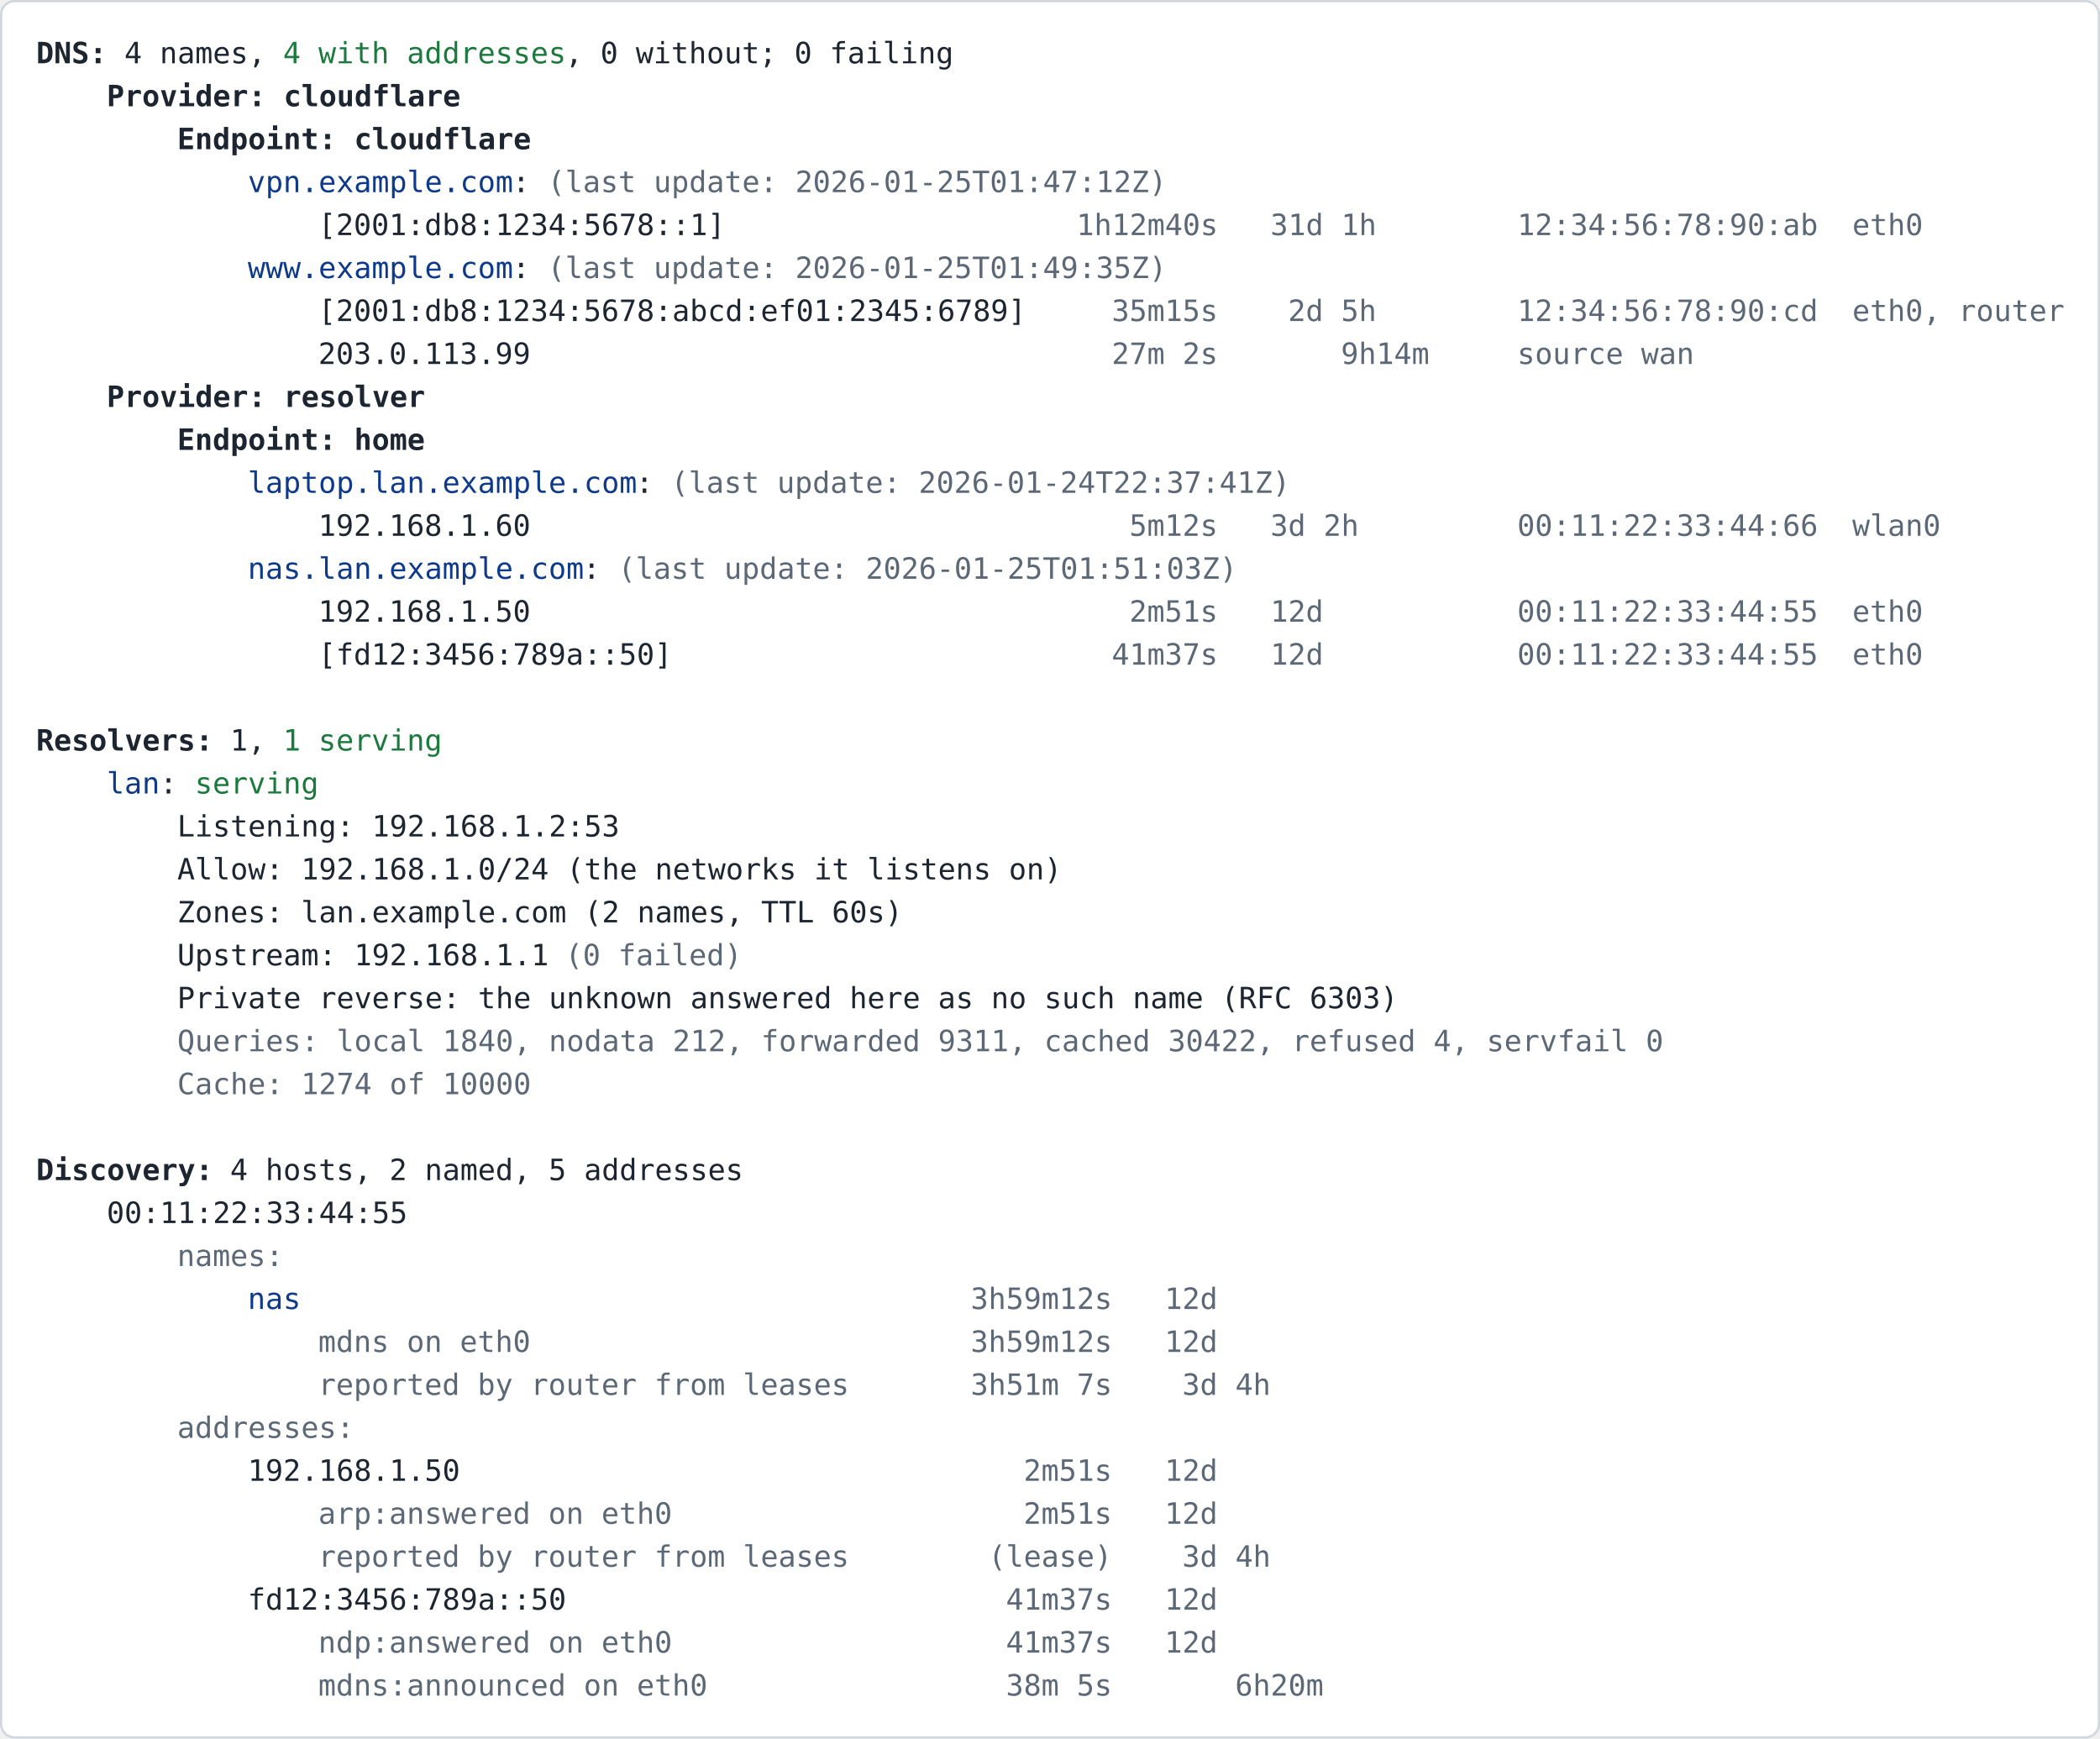
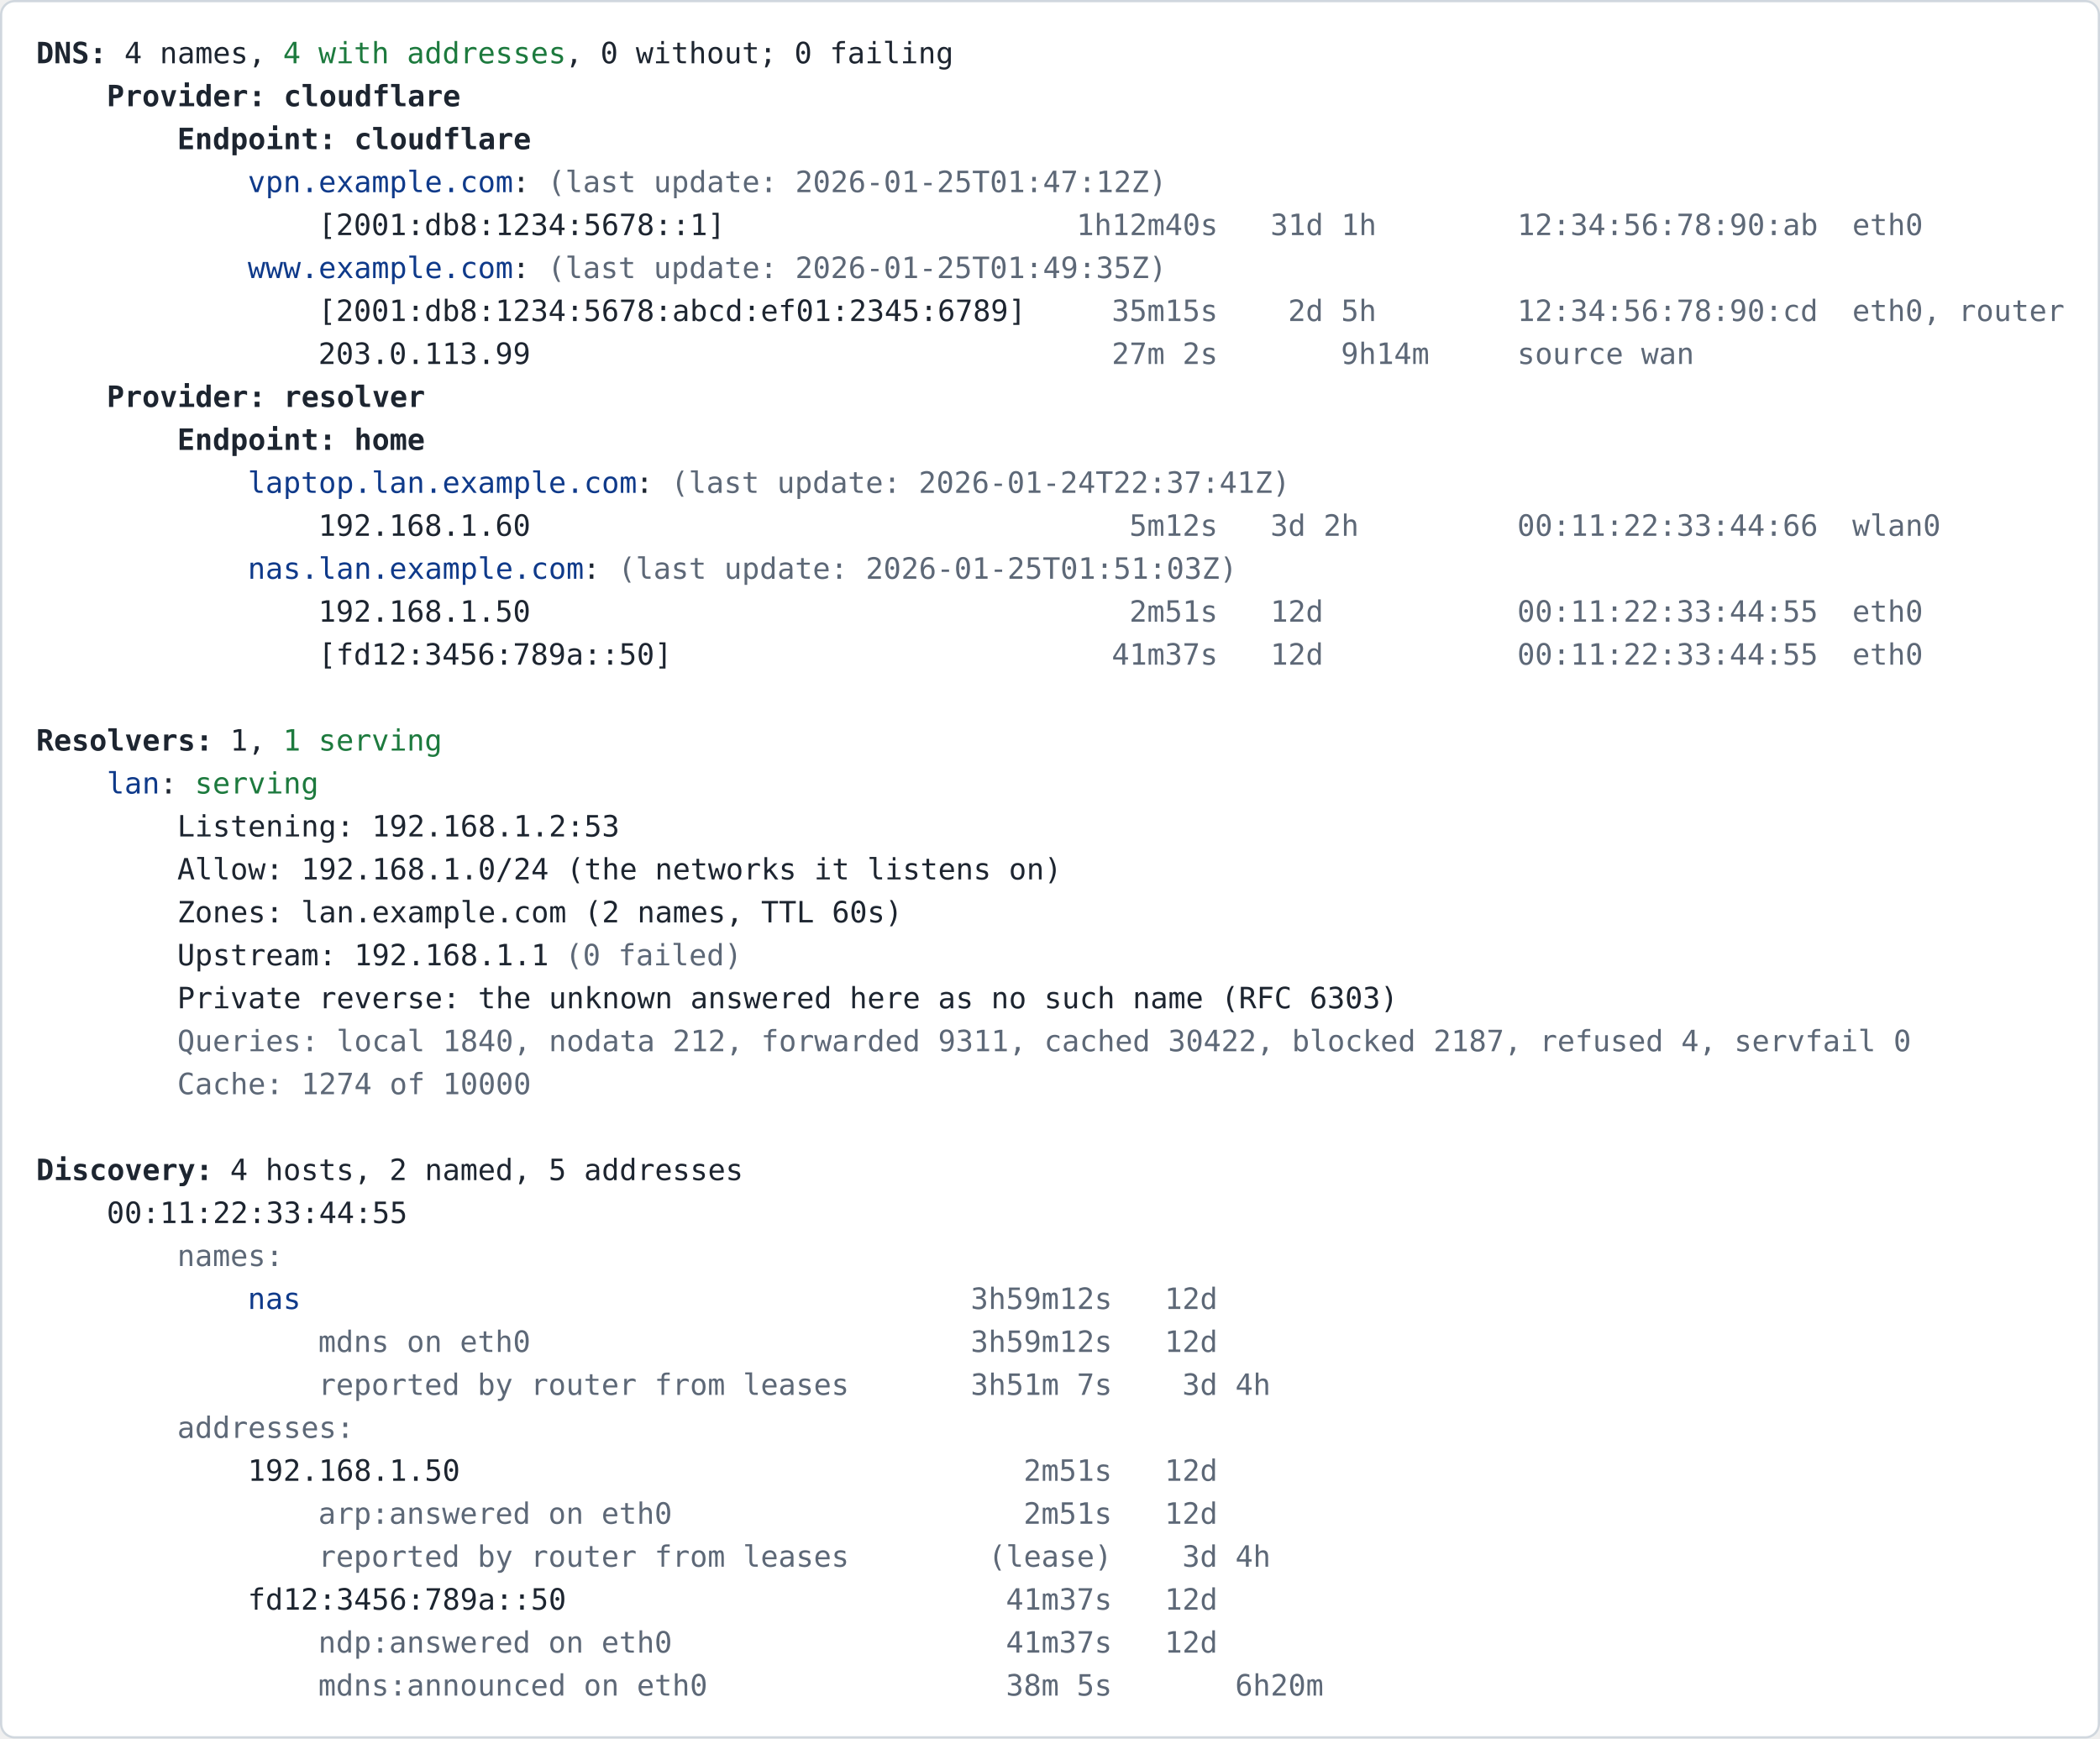
<svg xmlns="http://www.w3.org/2000/svg" viewBox="0 0 929 769" width="929" height="769" role="img" aria-label="The report of ipv6ddns, with its colors">
  <rect x="0.5" y="0.5" width="928" height="768" rx="6" fill="#ffffff" stroke="#d0d7de" />
  <g font-family="ui-monospace, SFMono-Regular, 'SF Mono', Menlo, Consolas, 'DejaVu Sans Mono', monospace" font-size="13" fill="#1d2530">
    <text x="16" y="28" textLength="31.2" lengthAdjust="spacingAndGlyphs" fill="#1d2530" font-weight="600">DNS:</text>
    <text x="55" y="28" textLength="62.4" lengthAdjust="spacingAndGlyphs">4 names,</text>
    <text x="125.2" y="28" textLength="124.8" lengthAdjust="spacingAndGlyphs" fill="#1d7a3e">4 with addresses</text>
    <text x="250" y="28" textLength="7.8" lengthAdjust="spacingAndGlyphs">,</text>
    <text x="265.6" y="28" textLength="70.2" lengthAdjust="spacingAndGlyphs">0 without</text>
    <text x="335.8" y="28" textLength="7.8" lengthAdjust="spacingAndGlyphs">;</text>
    <text x="351.4" y="28" textLength="70.2" lengthAdjust="spacingAndGlyphs">0 failing</text>
    <text x="47.2" y="47" textLength="156" lengthAdjust="spacingAndGlyphs" fill="#1d2530" font-weight="600">Provider: cloudflare</text>
    <text x="78.4" y="66" textLength="156" lengthAdjust="spacingAndGlyphs" fill="#1d2530" font-weight="600">Endpoint: cloudflare</text>
    <text x="109.6" y="85" textLength="117" lengthAdjust="spacingAndGlyphs" fill="#0f3a8a">vpn.example.com</text>
    <text x="226.6" y="85" textLength="7.8" lengthAdjust="spacingAndGlyphs">:</text>
    <text x="242.2" y="85" textLength="273" lengthAdjust="spacingAndGlyphs" fill="#5d6877">(last update: 2026-01-25T01:47:12Z)</text>
    <text x="140.8" y="104" textLength="179.4" lengthAdjust="spacingAndGlyphs">[2001:db8:1234:5678::1]</text>
    <text x="476.2" y="104" textLength="62.4" lengthAdjust="spacingAndGlyphs" fill="#5d6877">1h12m40s</text>
    <text x="562" y="104" textLength="46.8" lengthAdjust="spacingAndGlyphs" fill="#5d6877">31d 1h</text>
    <text x="671.2" y="104" textLength="132.6" lengthAdjust="spacingAndGlyphs" fill="#5d6877">12:34:56:78:90:ab</text>
    <text x="819.4" y="104" textLength="31.2" lengthAdjust="spacingAndGlyphs" fill="#5d6877">eth0</text>
    <text x="109.6" y="123" textLength="117" lengthAdjust="spacingAndGlyphs" fill="#0f3a8a">www.example.com</text>
    <text x="226.6" y="123" textLength="7.8" lengthAdjust="spacingAndGlyphs">:</text>
    <text x="242.2" y="123" textLength="273" lengthAdjust="spacingAndGlyphs" fill="#5d6877">(last update: 2026-01-25T01:49:35Z)</text>
    <text x="140.8" y="142" textLength="312" lengthAdjust="spacingAndGlyphs">[2001:db8:1234:5678:abcd:ef01:2345:6789]</text>
    <text x="491.8" y="142" textLength="46.8" lengthAdjust="spacingAndGlyphs" fill="#5d6877">35m15s</text>
    <text x="569.8" y="142" textLength="39" lengthAdjust="spacingAndGlyphs" fill="#5d6877">2d 5h</text>
    <text x="671.2" y="142" textLength="132.6" lengthAdjust="spacingAndGlyphs" fill="#5d6877">12:34:56:78:90:cd</text>
    <text x="819.4" y="142" textLength="93.6" lengthAdjust="spacingAndGlyphs" fill="#5d6877">eth0, router</text>
    <text x="140.8" y="161" textLength="93.6" lengthAdjust="spacingAndGlyphs">203.0.113.99</text>
    <text x="491.8" y="161" textLength="46.8" lengthAdjust="spacingAndGlyphs" fill="#5d6877">27m 2s</text>
    <text x="593.2" y="161" textLength="39" lengthAdjust="spacingAndGlyphs" fill="#5d6877">9h14m</text>
    <text x="671.2" y="161" textLength="78" lengthAdjust="spacingAndGlyphs" fill="#5d6877">source wan</text>
    <text x="47.2" y="180" textLength="140.4" lengthAdjust="spacingAndGlyphs" fill="#1d2530" font-weight="600">Provider: resolver</text>
    <text x="78.4" y="199" textLength="109.2" lengthAdjust="spacingAndGlyphs" fill="#1d2530" font-weight="600">Endpoint: home</text>
    <text x="109.6" y="218" textLength="171.6" lengthAdjust="spacingAndGlyphs" fill="#0f3a8a">laptop.lan.example.com</text>
    <text x="281.2" y="218" textLength="7.8" lengthAdjust="spacingAndGlyphs">:</text>
    <text x="296.8" y="218" textLength="273" lengthAdjust="spacingAndGlyphs" fill="#5d6877">(last update: 2026-01-24T22:37:41Z)</text>
    <text x="140.8" y="237" textLength="93.6" lengthAdjust="spacingAndGlyphs">192.168.1.60</text>
    <text x="499.6" y="237" textLength="39" lengthAdjust="spacingAndGlyphs" fill="#5d6877">5m12s</text>
    <text x="562" y="237" textLength="39" lengthAdjust="spacingAndGlyphs" fill="#5d6877">3d 2h</text>
    <text x="671.2" y="237" textLength="132.6" lengthAdjust="spacingAndGlyphs" fill="#5d6877">00:11:22:33:44:66</text>
    <text x="819.4" y="237" textLength="39" lengthAdjust="spacingAndGlyphs" fill="#5d6877">wlan0</text>
    <text x="109.6" y="256" textLength="148.2" lengthAdjust="spacingAndGlyphs" fill="#0f3a8a">nas.lan.example.com</text>
    <text x="257.8" y="256" textLength="7.8" lengthAdjust="spacingAndGlyphs">:</text>
    <text x="273.4" y="256" textLength="273" lengthAdjust="spacingAndGlyphs" fill="#5d6877">(last update: 2026-01-25T01:51:03Z)</text>
    <text x="140.8" y="275" textLength="93.6" lengthAdjust="spacingAndGlyphs">192.168.1.50</text>
    <text x="499.6" y="275" textLength="39" lengthAdjust="spacingAndGlyphs" fill="#5d6877">2m51s</text>
    <text x="562" y="275" textLength="23.4" lengthAdjust="spacingAndGlyphs" fill="#5d6877">12d</text>
    <text x="671.2" y="275" textLength="132.6" lengthAdjust="spacingAndGlyphs" fill="#5d6877">00:11:22:33:44:55</text>
    <text x="819.4" y="275" textLength="31.2" lengthAdjust="spacingAndGlyphs" fill="#5d6877">eth0</text>
    <text x="140.8" y="294" textLength="156" lengthAdjust="spacingAndGlyphs">[fd12:3456:789a::50]</text>
    <text x="491.8" y="294" textLength="46.8" lengthAdjust="spacingAndGlyphs" fill="#5d6877">41m37s</text>
    <text x="562" y="294" textLength="23.4" lengthAdjust="spacingAndGlyphs" fill="#5d6877">12d</text>
    <text x="671.2" y="294" textLength="132.6" lengthAdjust="spacingAndGlyphs" fill="#5d6877">00:11:22:33:44:55</text>
    <text x="819.4" y="294" textLength="31.2" lengthAdjust="spacingAndGlyphs" fill="#5d6877">eth0</text>
    <text x="16" y="332" textLength="78" lengthAdjust="spacingAndGlyphs" fill="#1d2530" font-weight="600">Resolvers:</text>
    <text x="101.8" y="332" textLength="15.6" lengthAdjust="spacingAndGlyphs">1,</text>
    <text x="125.2" y="332" textLength="70.2" lengthAdjust="spacingAndGlyphs" fill="#1d7a3e">1 serving</text>
    <text x="47.2" y="351" textLength="23.4" lengthAdjust="spacingAndGlyphs" fill="#0f3a8a">lan</text>
    <text x="70.6" y="351" textLength="7.8" lengthAdjust="spacingAndGlyphs">:</text>
    <text x="86.2" y="351" textLength="54.6" lengthAdjust="spacingAndGlyphs" fill="#1d7a3e">serving</text>
    <text x="78.4" y="370" textLength="195" lengthAdjust="spacingAndGlyphs">Listening: 192.168.1.2:53</text>
    <text x="78.4" y="389" textLength="390" lengthAdjust="spacingAndGlyphs">Allow: 192.168.1.0/24 (the networks it listens on)</text>
    <text x="78.4" y="408" textLength="319.8" lengthAdjust="spacingAndGlyphs">Zones: lan.example.com (2 names, TTL 60s)</text>
    <text x="78.4" y="427" textLength="163.8" lengthAdjust="spacingAndGlyphs">Upstream: 192.168.1.1</text>
    <text x="250" y="427" textLength="78" lengthAdjust="spacingAndGlyphs" fill="#5d6877">(0 failed)</text>
    <text x="78.4" y="446" textLength="538.2" lengthAdjust="spacingAndGlyphs">Private reverse: the unknown answered here as no such name (RFC 6303)</text>
-     <text x="78.4" y="465" textLength="655.2" lengthAdjust="spacingAndGlyphs" fill="#5d6877">Queries: local 1840, nodata 212, forwarded 9311, cached 30422, refused 4, servfail 0</text>
+     <text x="78.4" y="465" textLength="764.4" lengthAdjust="spacingAndGlyphs" fill="#5d6877">Queries: local 1840, nodata 212, forwarded 9311, cached 30422, blocked 2187, refused 4, servfail 0</text>
    <text x="78.4" y="484" textLength="156" lengthAdjust="spacingAndGlyphs" fill="#5d6877">Cache: 1274 of 10000</text>
    <text x="16" y="522" textLength="78" lengthAdjust="spacingAndGlyphs" fill="#1d2530" font-weight="600">Discovery:</text>
    <text x="101.8" y="522" textLength="226.2" lengthAdjust="spacingAndGlyphs">4 hosts, 2 named, 5 addresses</text>
    <text x="47.2" y="541" textLength="132.6" lengthAdjust="spacingAndGlyphs">00:11:22:33:44:55</text>
    <text x="78.4" y="560" textLength="46.8" lengthAdjust="spacingAndGlyphs" fill="#5d6877">names:</text>
    <text x="109.6" y="579" textLength="23.4" lengthAdjust="spacingAndGlyphs" fill="#0f3a8a">nas</text>
    <text x="429.4" y="579" textLength="62.4" lengthAdjust="spacingAndGlyphs" fill="#5d6877">3h59m12s</text>
    <text x="515.2" y="579" textLength="23.4" lengthAdjust="spacingAndGlyphs" fill="#5d6877">12d</text>
    <text x="140.8" y="598" textLength="93.6" lengthAdjust="spacingAndGlyphs" fill="#5d6877">mdns on eth0</text>
    <text x="429.4" y="598" textLength="62.4" lengthAdjust="spacingAndGlyphs" fill="#5d6877">3h59m12s</text>
    <text x="515.2" y="598" textLength="23.4" lengthAdjust="spacingAndGlyphs" fill="#5d6877">12d</text>
    <text x="140.8" y="617" textLength="234" lengthAdjust="spacingAndGlyphs" fill="#5d6877">reported by router from leases</text>
    <text x="429.4" y="617" textLength="62.4" lengthAdjust="spacingAndGlyphs" fill="#5d6877">3h51m 7s</text>
    <text x="523" y="617" textLength="39" lengthAdjust="spacingAndGlyphs" fill="#5d6877">3d 4h</text>
    <text x="78.4" y="636" textLength="78" lengthAdjust="spacingAndGlyphs" fill="#5d6877">addresses:</text>
    <text x="109.6" y="655" textLength="93.6" lengthAdjust="spacingAndGlyphs">192.168.1.50</text>
    <text x="452.8" y="655" textLength="39" lengthAdjust="spacingAndGlyphs" fill="#5d6877">2m51s</text>
    <text x="515.2" y="655" textLength="23.4" lengthAdjust="spacingAndGlyphs" fill="#5d6877">12d</text>
    <text x="140.8" y="674" textLength="156" lengthAdjust="spacingAndGlyphs" fill="#5d6877">arp:answered on eth0</text>
    <text x="452.8" y="674" textLength="39" lengthAdjust="spacingAndGlyphs" fill="#5d6877">2m51s</text>
    <text x="515.2" y="674" textLength="23.4" lengthAdjust="spacingAndGlyphs" fill="#5d6877">12d</text>
    <text x="140.8" y="693" textLength="234" lengthAdjust="spacingAndGlyphs" fill="#5d6877">reported by router from leases</text>
    <text x="437.2" y="693" textLength="54.6" lengthAdjust="spacingAndGlyphs" fill="#5d6877">(lease)</text>
    <text x="523" y="693" textLength="39" lengthAdjust="spacingAndGlyphs" fill="#5d6877">3d 4h</text>
    <text x="109.6" y="712" textLength="140.4" lengthAdjust="spacingAndGlyphs">fd12:3456:789a::50</text>
    <text x="445" y="712" textLength="46.8" lengthAdjust="spacingAndGlyphs" fill="#5d6877">41m37s</text>
    <text x="515.2" y="712" textLength="23.4" lengthAdjust="spacingAndGlyphs" fill="#5d6877">12d</text>
    <text x="140.8" y="731" textLength="156" lengthAdjust="spacingAndGlyphs" fill="#5d6877">ndp:answered on eth0</text>
    <text x="445" y="731" textLength="46.8" lengthAdjust="spacingAndGlyphs" fill="#5d6877">41m37s</text>
    <text x="515.2" y="731" textLength="23.4" lengthAdjust="spacingAndGlyphs" fill="#5d6877">12d</text>
    <text x="140.8" y="750" textLength="171.6" lengthAdjust="spacingAndGlyphs" fill="#5d6877">mdns:announced on eth0</text>
    <text x="445" y="750" textLength="46.8" lengthAdjust="spacingAndGlyphs" fill="#5d6877">38m 5s</text>
    <text x="546.4" y="750" textLength="39" lengthAdjust="spacingAndGlyphs" fill="#5d6877">6h20m</text>
  </g>
</svg>
